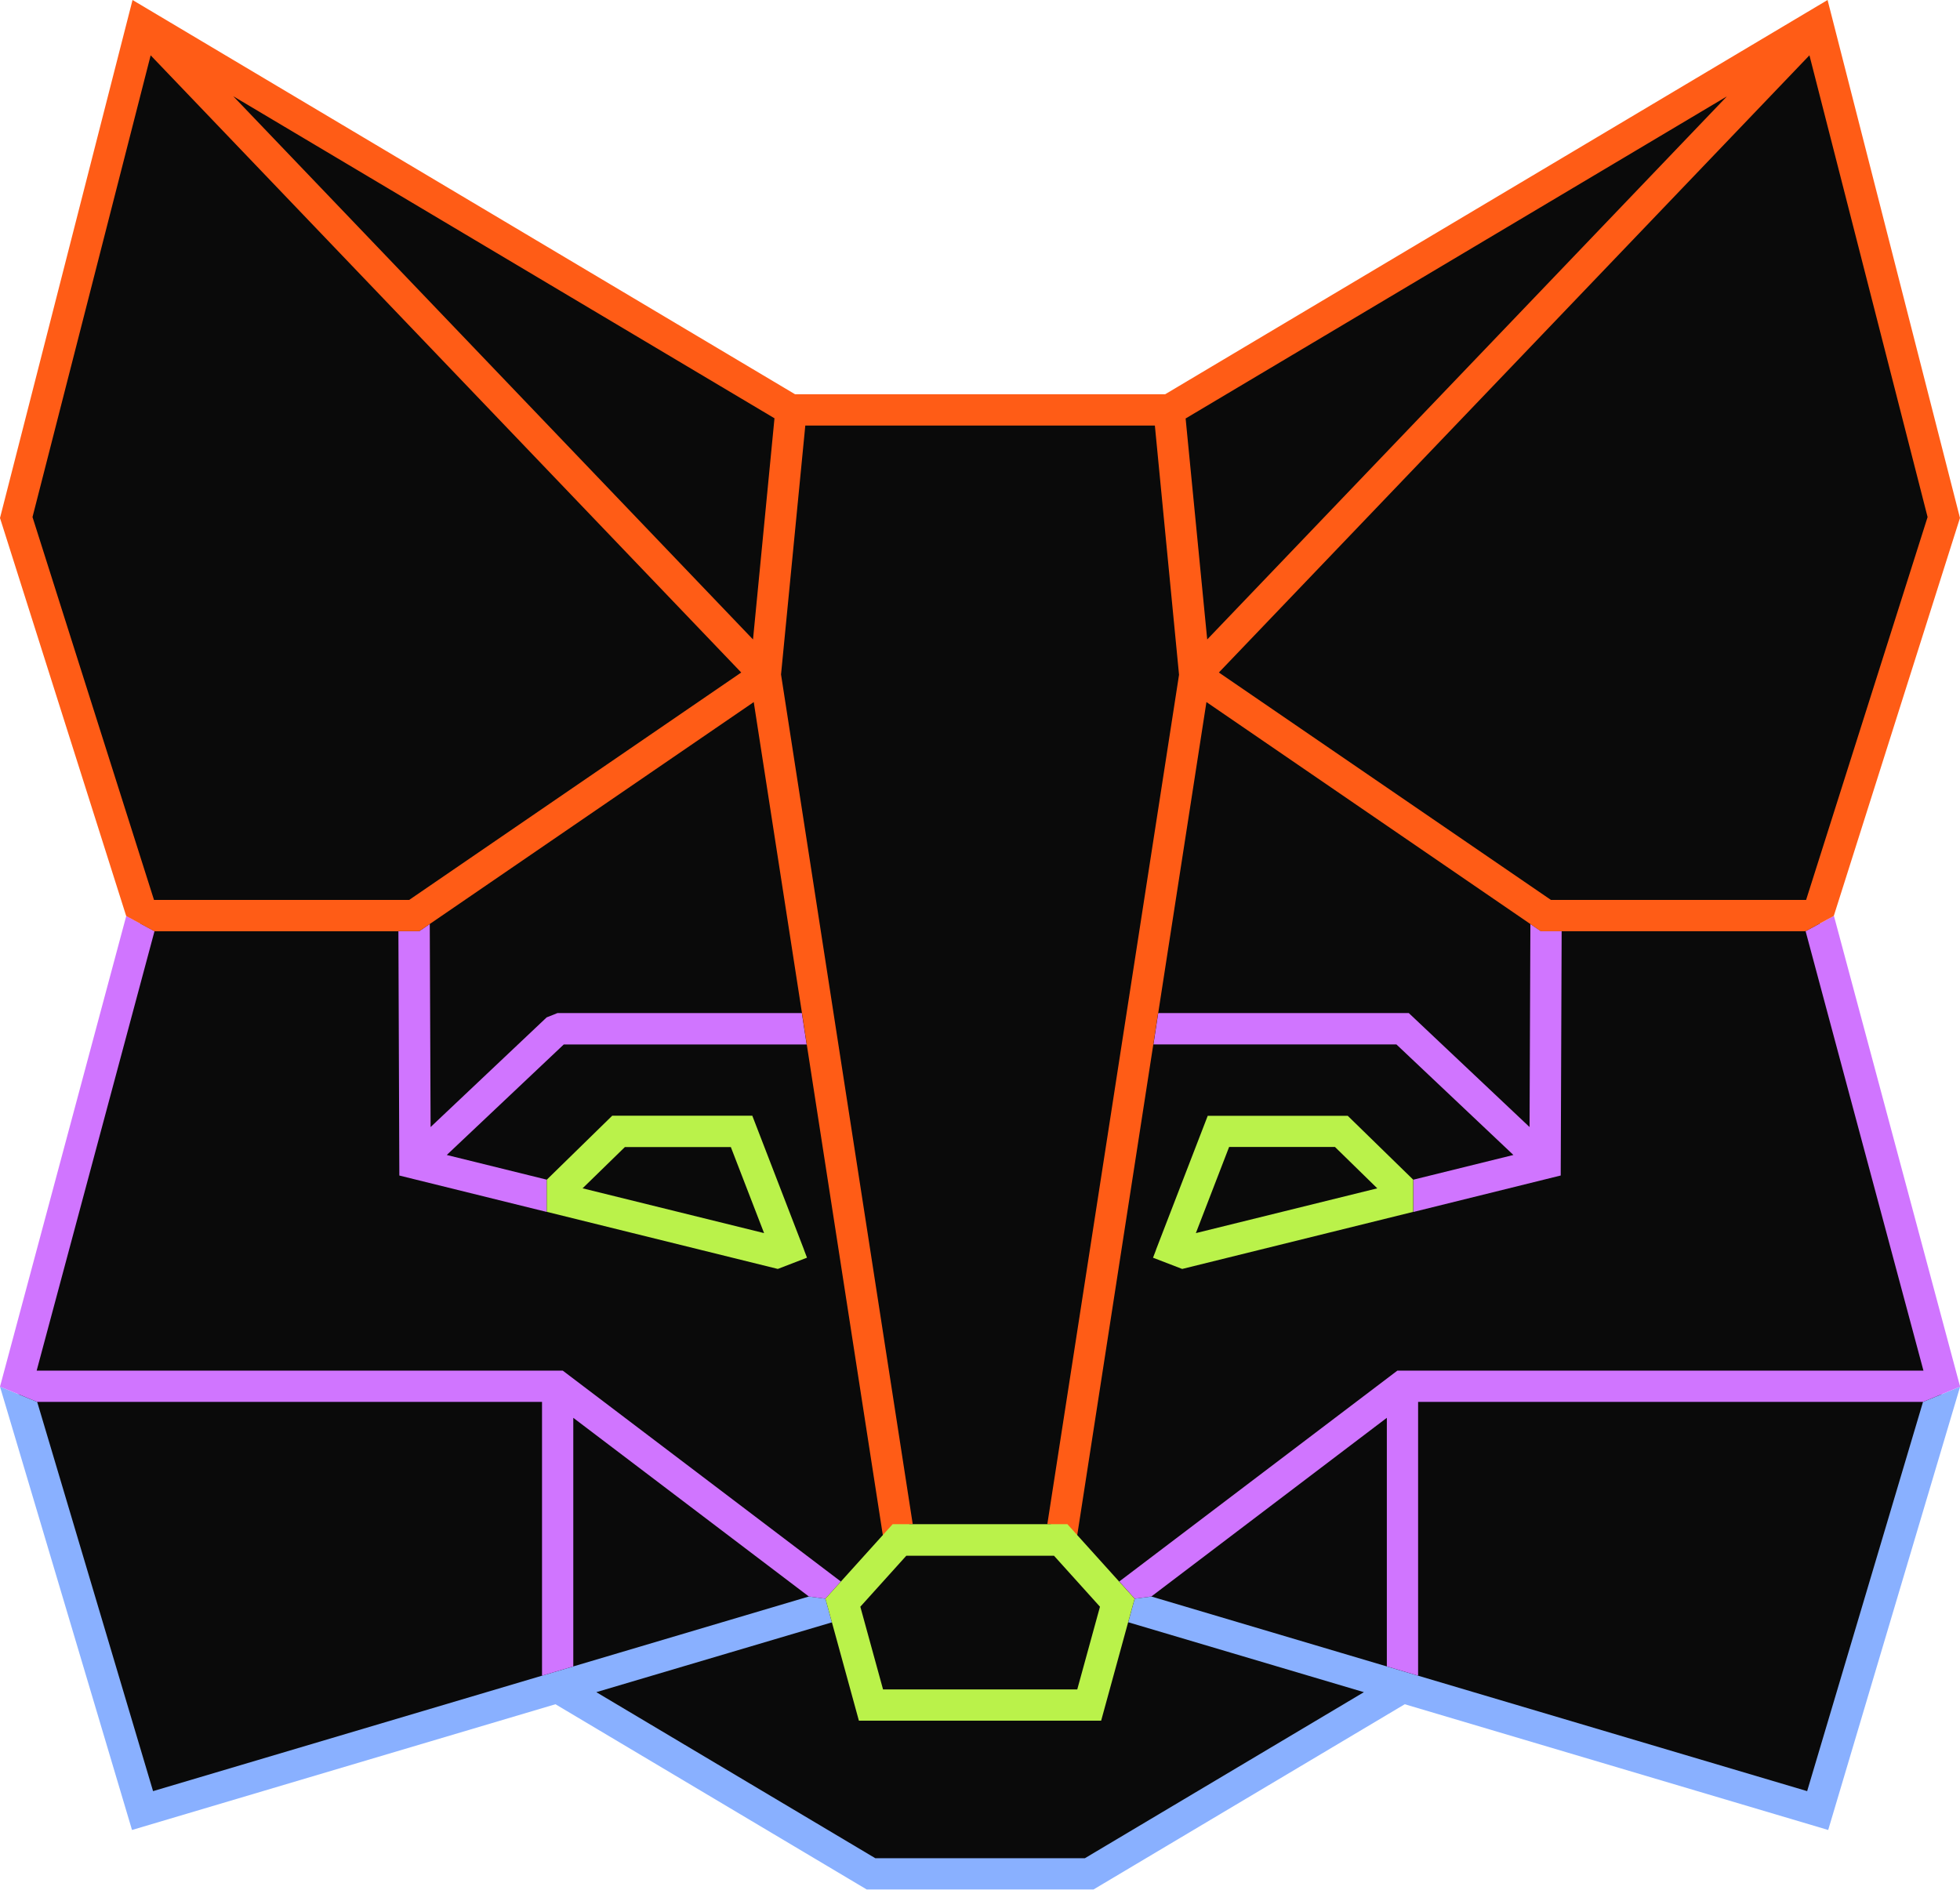
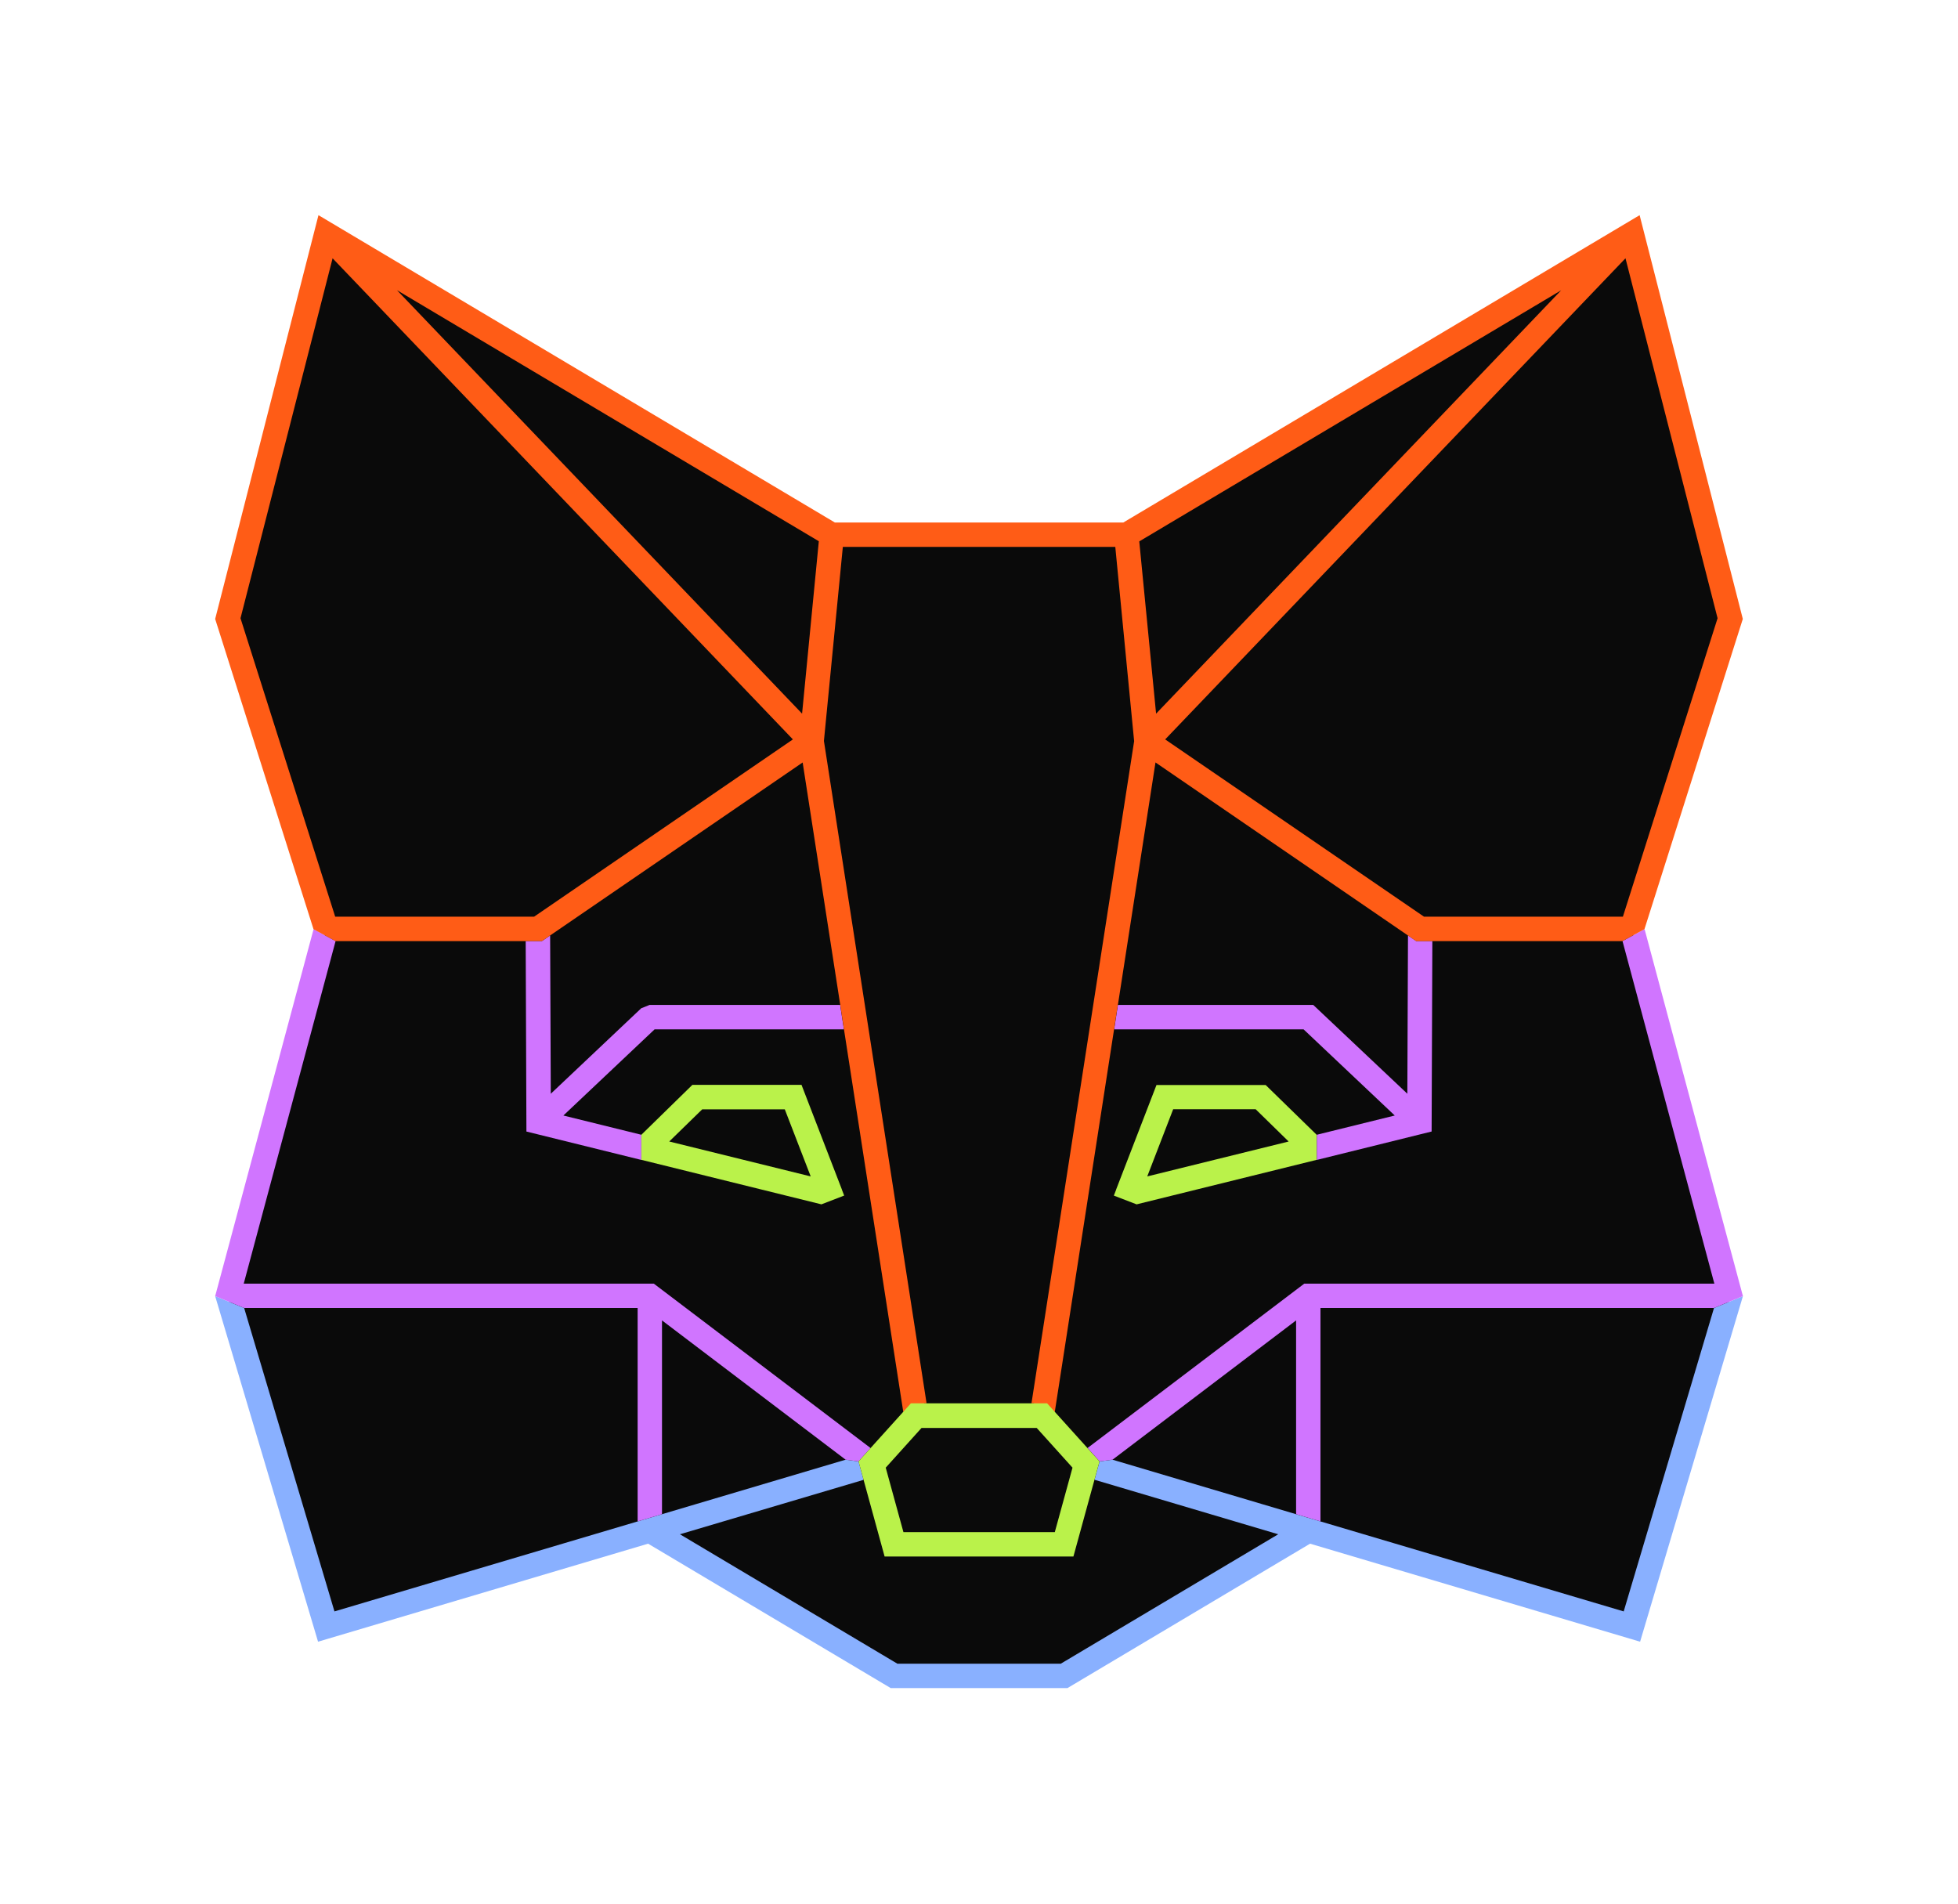
- <svg xmlns="http://www.w3.org/2000/svg" version="1.1" id="Layer_1" x="0px" y="0px" viewBox="0 0 142 136.906" style="enable-background:new 0 0 142 136.906;" xml:space="preserve">
+ <svg xmlns="http://www.w3.org/2000/svg" version="1.1" id="Layer_1" x="0px" y="0px" viewBox="-20 -20 182 176.906" style="enable-background:new 0 0 142 136.906;" xml:space="preserve">
  <path style="fill:#0A0A0A;" d="M131.68,131.191l-30.082-8.914l-22.684,13.497h-15.83l-22.699-13.497l-30.066,8.914l-9.142-30.739  l9.149-34.113L1.176,37.496l9.142-35.744l46.983,27.946h27.395L131.68,1.751l9.149,35.744l-9.149,28.844l9.149,34.113  L131.68,131.191L131.68,131.191z" />
  <path style="fill:#89B0FF;" d="M139.32,101.578l-8.394,28.203l-28.188-8.365l-2.265-0.671l-3.23-0.959l-13.829-4.107l-1.208,0.159  l-0.468,1.706l17.075,5.066l-20.216,12.033H63.417l-20.215-12.033l17.068-5.058l-0.469-1.714l-1.2-0.159l-17.067,5.066l-2.265,0.671  l-28.18,8.365l-8.395-28.203L0,100.476l9.564,32.12l30.678-9.111l22.549,13.421h16.434l22.548-13.421l30.678,9.111l9.557-32.12  L139.32,101.578z" />
  <path style="fill:#D075FF;" d="M39.269,101.577v19.838l2.265-0.671v-18.012l17.067,12.946l1.2,0.159l1.117-1.245L40.771,99.312  H2.656l8.538-31.841l-2.045-1.11L0,100.475l2.695,1.102H39.269z M109.645,83.687l-7.247,1.789v2.34l10.674-2.642l0.068-17.703  h-1.502l-0.763-0.52l-0.06,14.712l-8.749-8.258H83.912l-0.347,2.272h17.604C101.169,75.677,109.645,83.687,109.645,83.687z" />
  <path style="fill:#D075FF;" d="M39.615,87.816v-2.34l-7.248-1.789l8.478-8.008h17.596l-0.347-2.273h-17.71l-0.778,0.31l-8.41,7.948  l-0.06-14.712l-0.763,0.521h-1.509l0.068,17.703L39.615,87.816z M130.814,67.471l8.538,31.841h-38.114l-20.148,15.279l1.118,1.245  l1.207-0.159l17.06-12.946v18.012l2.265,0.671v-19.838h36.581l2.687-1.102l-9.142-34.114L130.814,67.471L130.814,67.471z" />
  <path style="fill:#FF5C16;" d="M28.867,67.471h1.509l0.763-0.522l23.469-16.078l3.495,22.54l0.347,2.273l5.51,35.548l1.963-0.793  h0.204l-9.542-61.568l1.758-18.035h25.326l1.751,18.056l-9.542,61.545h0.205l1.962,0.793l5.51-35.548l0.347-2.272h0.008  l3.495-22.541l23.461,16.079l0.763,0.528h19.182l2.045-1.109l9.142-28.837L132.406,0L84.418,28.565H57.598L9.602,0L0,37.533  L9.142,66.37l2.045,1.109H28.86L28.867,67.471z M139.652,37.465l-8.801,27.741h-18.487L88.306,48.728l42.786-44.72l8.56,33.456  V37.465z M125.114,6.982L87.461,46.334l-1.564-16.012C85.898,30.322,125.114,6.982,125.114,6.982z M56.11,30.314l-1.555,16.02  L16.902,6.975L56.11,30.307v0.008V30.314z M2.355,37.465l8.56-33.456l42.786,44.719L29.645,65.206H11.157L2.355,37.464V37.465z" />
  <path style="fill:#BAF24A;" d="M77.343,110.439H64.671l-4.869,5.398l2.424,8.839h17.551l2.424-8.839l-4.869-5.398h0.015H77.343z   M78.046,122.412h-14.07l-1.646-5.993l3.329-3.692h10.704l3.329,3.692C79.692,116.418,78.046,122.412,78.046,122.412z   M58.467,91.129l-0.212-0.552v-0.014l-3.752-9.723H44.357l-4.74,4.635v2.332l16.735,4.137l2.113-0.815H58.467z M45.278,83.112h7.67  l2.409,6.236l-13.15-3.246l3.065-2.989h0.007L45.278,83.112z M85.649,91.945l16.736-4.136v-2.333l-4.741-4.626H87.498l-3.751,9.714  v0.015l-0.212,0.552L85.649,91.945L85.649,91.945z M99.789,86.102l-13.15,3.246l2.409-6.242h7.669l3.065,2.997h0.007L99.789,86.102z  " />
</svg>
